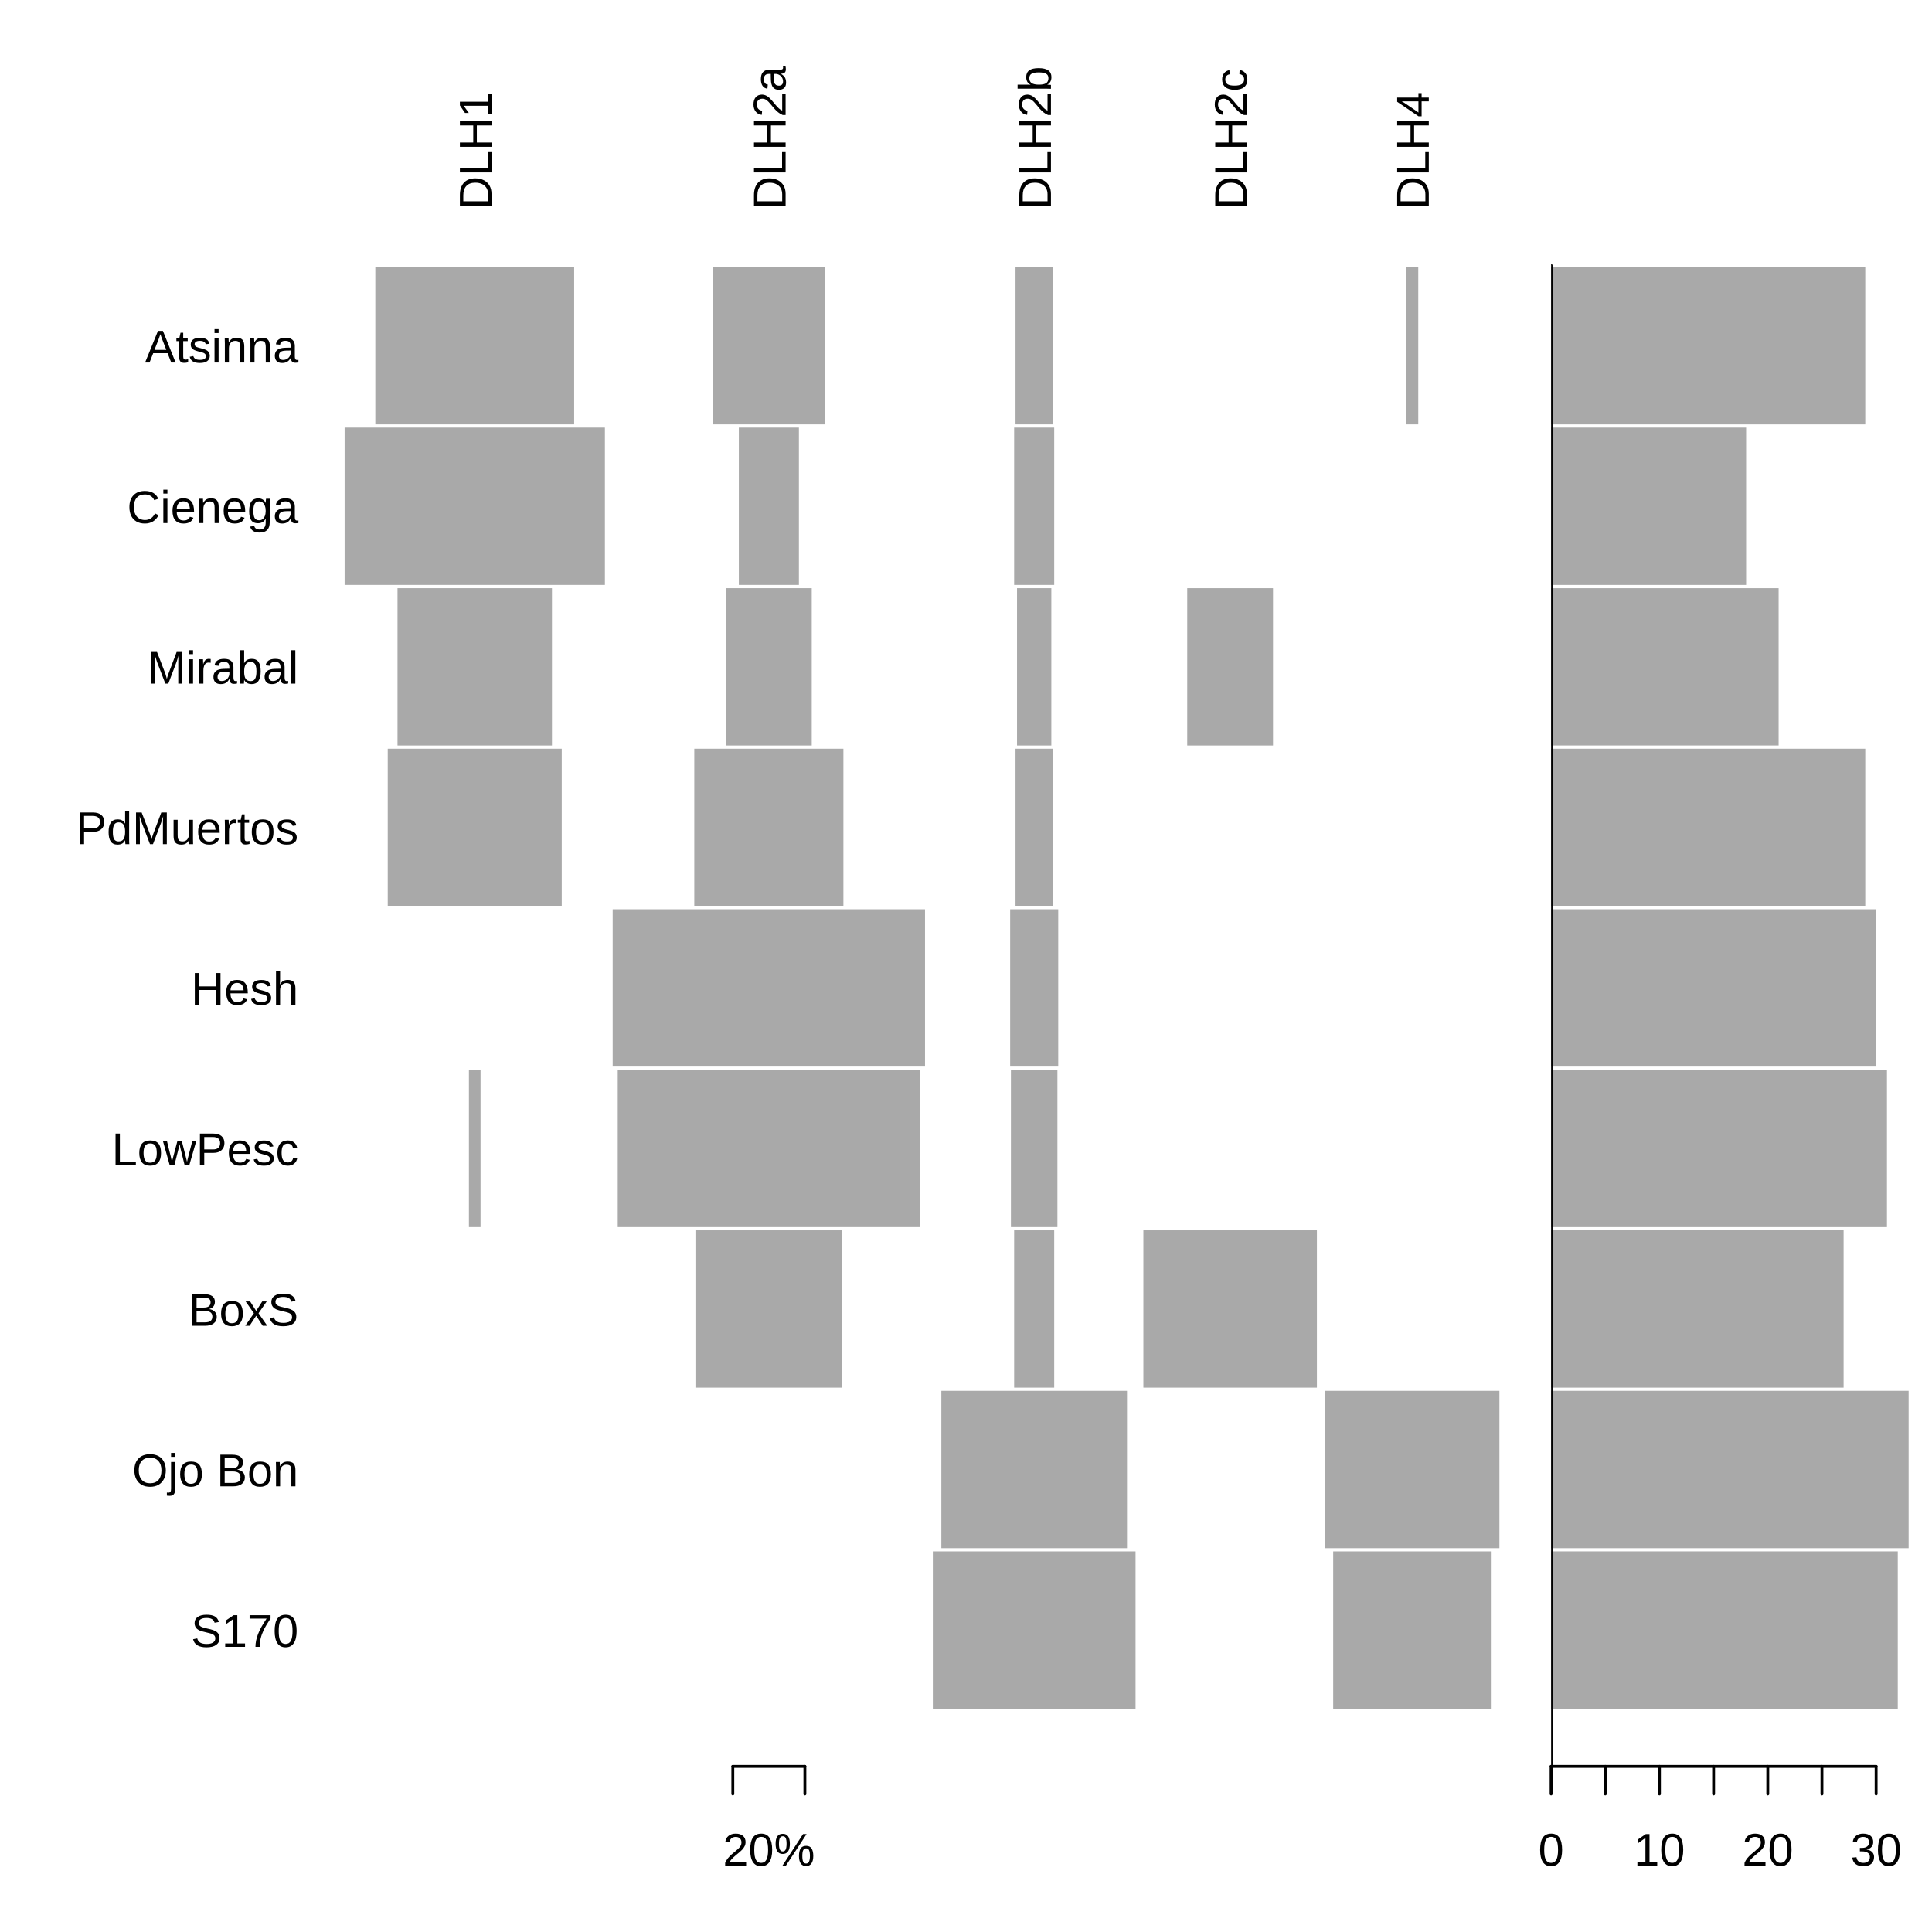
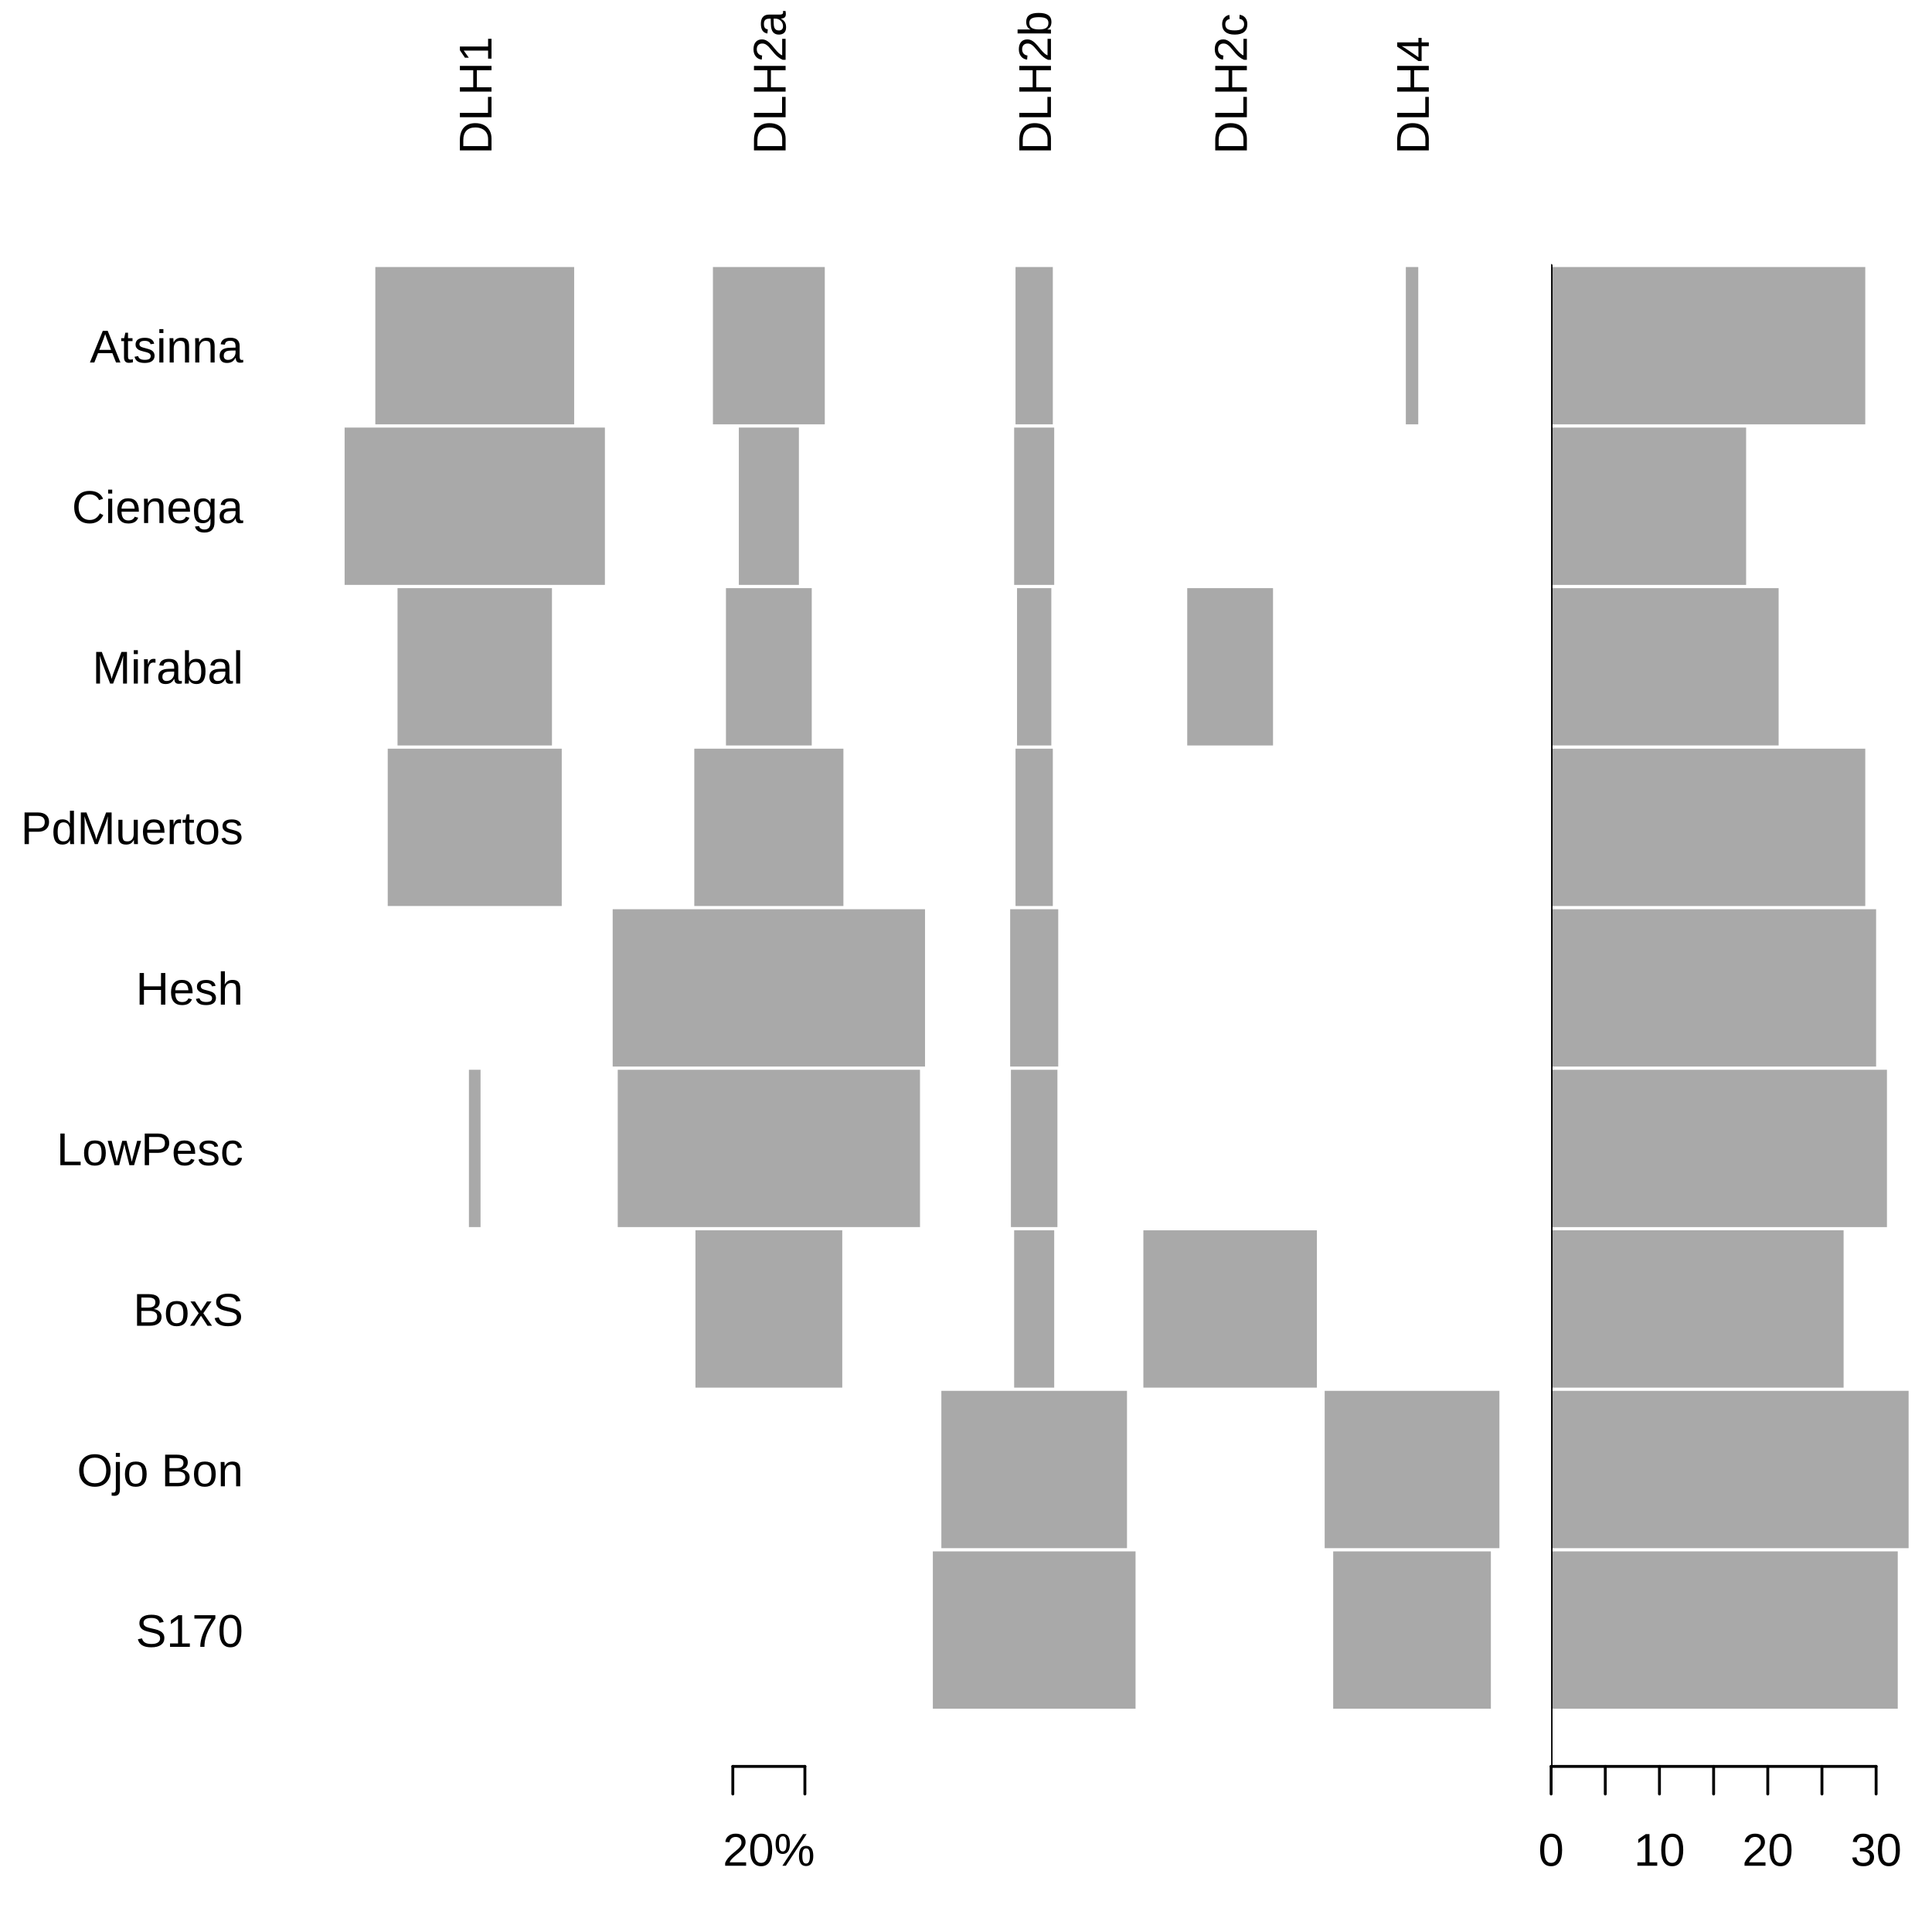
<svg xmlns="http://www.w3.org/2000/svg" class="svglite" width="504.00pt" height="504.00pt" viewBox="0 0 504.00 504.00">
  <defs>
    <style type="text/css">
    .svglite line, .svglite polyline, .svglite polygon, .svglite path, .svglite rect, .svglite circle {
      fill: none;
      stroke: #000000;
      stroke-linecap: round;
      stroke-linejoin: round;
      stroke-miterlimit: 10.00;
    }
    .svglite text {
      white-space: pre;
    }
  </style>
  </defs>
  <rect width="100%" height="100%" style="stroke: none; fill: #FFFFFF;" />
  <defs>
    <clipPath id="cpMC4wMHw1MDQuMDB8MC4wMHw1MDQuMDA=">
      <rect x="0.00" y="0.00" width="504.00" height="504.00" />
    </clipPath>
  </defs>
  <g clip-path="url(#cpMC4wMHw1MDQuMDB8MC4wMHw1MDQuMDA=)">
</g>
  <defs>
    <clipPath id="cpNzcuODV8NDAzLjIwfDU0LjYyfDQ2MC44MA==">
      <rect x="77.85" y="54.62" width="325.35" height="406.18" />
    </clipPath>
  </defs>
  <g clip-path="url(#cpNzcuODV8NDAzLjIwfDU0LjYyfDQ2MC44MA==)">
    <rect x="97.91" y="69.66" width="51.87" height="41.04" style="stroke-width: 0.75; stroke: none; fill: #A9A9A9;" />
    <rect x="89.90" y="111.54" width="67.90" height="41.04" style="stroke-width: 0.75; stroke: none; fill: #A9A9A9;" />
    <rect x="103.70" y="153.43" width="40.29" height="41.04" style="stroke-width: 0.75; stroke: none; fill: #A9A9A9;" />
    <rect x="101.15" y="195.31" width="45.39" height="41.04" style="stroke-width: 0.75; stroke: none; fill: #A9A9A9;" />
    <rect x="123.85" y="237.19" width="0.00" height="41.04" style="stroke-width: 0.75; stroke: none; fill: #A9A9A9;" />
    <rect x="122.33" y="279.07" width="3.03" height="41.04" style="stroke-width: 0.75; stroke: none; fill: #A9A9A9;" />
    <rect x="123.85" y="320.95" width="0.00" height="41.04" style="stroke-width: 0.75; stroke: none; fill: #A9A9A9;" />
    <rect x="123.85" y="362.83" width="0.00" height="41.04" style="stroke-width: 0.75; stroke: none; fill: #A9A9A9;" />
    <rect x="123.85" y="404.71" width="0.00" height="41.04" style="stroke-width: 0.75; stroke: none; fill: #A9A9A9;" />
    <rect x="185.98" y="69.66" width="29.18" height="41.04" style="stroke-width: 0.75; stroke: none; fill: #A9A9A9;" />
    <rect x="192.74" y="111.54" width="15.67" height="41.04" style="stroke-width: 0.75; stroke: none; fill: #A9A9A9;" />
    <rect x="189.38" y="153.43" width="22.38" height="41.04" style="stroke-width: 0.75; stroke: none; fill: #A9A9A9;" />
    <rect x="181.12" y="195.31" width="38.90" height="41.04" style="stroke-width: 0.75; stroke: none; fill: #A9A9A9;" />
    <rect x="159.83" y="237.19" width="81.48" height="41.04" style="stroke-width: 0.75; stroke: none; fill: #A9A9A9;" />
    <rect x="161.15" y="279.07" width="78.85" height="41.04" style="stroke-width: 0.75; stroke: none; fill: #A9A9A9;" />
    <rect x="181.42" y="320.95" width="38.30" height="41.04" style="stroke-width: 0.75; stroke: none; fill: #A9A9A9;" />
    <rect x="200.57" y="362.83" width="0.00" height="41.04" style="stroke-width: 0.75; stroke: none; fill: #A9A9A9;" />
    <rect x="200.57" y="404.71" width="0.00" height="41.04" style="stroke-width: 0.75; stroke: none; fill: #A9A9A9;" />
    <rect x="264.92" y="69.66" width="9.73" height="41.04" style="stroke-width: 0.75; stroke: none; fill: #A9A9A9;" />
    <rect x="264.56" y="111.54" width="10.45" height="41.04" style="stroke-width: 0.75; stroke: none; fill: #A9A9A9;" />
    <rect x="265.31" y="153.43" width="8.95" height="41.04" style="stroke-width: 0.75; stroke: none; fill: #A9A9A9;" />
    <rect x="264.92" y="195.31" width="9.73" height="41.04" style="stroke-width: 0.75; stroke: none; fill: #A9A9A9;" />
    <rect x="263.52" y="237.19" width="12.54" height="41.04" style="stroke-width: 0.75; stroke: none; fill: #A9A9A9;" />
    <rect x="263.72" y="279.07" width="12.13" height="41.04" style="stroke-width: 0.75; stroke: none; fill: #A9A9A9;" />
    <rect x="264.56" y="320.95" width="10.45" height="41.04" style="stroke-width: 0.75; stroke: none; fill: #A9A9A9;" />
    <rect x="245.57" y="362.83" width="48.43" height="41.04" style="stroke-width: 0.75; stroke: none; fill: #A9A9A9;" />
    <rect x="243.35" y="404.71" width="52.88" height="41.04" style="stroke-width: 0.75; stroke: none; fill: #A9A9A9;" />
    <rect x="320.90" y="69.66" width="0.00" height="41.04" style="stroke-width: 0.75; stroke: none; fill: #A9A9A9;" />
    <rect x="320.90" y="111.54" width="0.00" height="41.04" style="stroke-width: 0.75; stroke: none; fill: #A9A9A9;" />
    <rect x="309.71" y="153.43" width="22.38" height="41.04" style="stroke-width: 0.75; stroke: none; fill: #A9A9A9;" />
    <rect x="320.90" y="195.31" width="0.00" height="41.04" style="stroke-width: 0.75; stroke: none; fill: #A9A9A9;" />
    <rect x="320.90" y="237.19" width="0.00" height="41.04" style="stroke-width: 0.75; stroke: none; fill: #A9A9A9;" />
    <rect x="320.90" y="279.07" width="0.00" height="41.04" style="stroke-width: 0.75; stroke: none; fill: #A9A9A9;" />
    <rect x="298.27" y="320.95" width="45.27" height="41.04" style="stroke-width: 0.75; stroke: none; fill: #A9A9A9;" />
    <rect x="320.90" y="362.83" width="0.00" height="41.04" style="stroke-width: 0.75; stroke: none; fill: #A9A9A9;" />
    <rect x="320.90" y="404.71" width="0.00" height="41.04" style="stroke-width: 0.75; stroke: none; fill: #A9A9A9;" />
    <rect x="366.74" y="69.66" width="3.24" height="41.04" style="stroke-width: 0.75; stroke: none; fill: #A9A9A9;" />
    <rect x="368.36" y="111.54" width="0.00" height="41.04" style="stroke-width: 0.75; stroke: none; fill: #A9A9A9;" />
    <rect x="368.36" y="153.43" width="0.00" height="41.04" style="stroke-width: 0.75; stroke: none; fill: #A9A9A9;" />
    <rect x="368.36" y="195.31" width="0.00" height="41.04" style="stroke-width: 0.75; stroke: none; fill: #A9A9A9;" />
    <rect x="368.36" y="237.19" width="0.00" height="41.04" style="stroke-width: 0.75; stroke: none; fill: #A9A9A9;" />
    <rect x="368.36" y="279.07" width="0.00" height="41.04" style="stroke-width: 0.75; stroke: none; fill: #A9A9A9;" />
    <rect x="368.36" y="320.95" width="0.00" height="41.04" style="stroke-width: 0.75; stroke: none; fill: #A9A9A9;" />
    <rect x="345.57" y="362.83" width="45.58" height="41.04" style="stroke-width: 0.75; stroke: none; fill: #A9A9A9;" />
    <rect x="347.79" y="404.71" width="41.13" height="41.04" style="stroke-width: 0.75; stroke: none; fill: #A9A9A9;" />
  </g>
  <g clip-path="url(#cpMC4wMHw1MDQuMDB8MC4wMHw1MDQuMDA=)">
-     <text x="77.85" y="94.56" text-anchor="end" style="font-size: 12.00px; font-family: &quot;Arial&quot;;" textLength="44.88px" lengthAdjust="spacingAndGlyphs">Atsinna</text>
-     <text x="77.85" y="136.44" text-anchor="end" style="font-size: 12.00px; font-family: &quot;Arial&quot;;" textLength="49.08px" lengthAdjust="spacingAndGlyphs">Cienega</text>
-     <text x="77.85" y="178.32" text-anchor="end" style="font-size: 12.00px; font-family: &quot;Arial&quot;;" textLength="44.29px" lengthAdjust="spacingAndGlyphs">Mirabal</text>
-     <text x="77.85" y="220.20" text-anchor="end" style="font-size: 12.00px; font-family: &quot;Arial&quot;;" textLength="63.45px" lengthAdjust="spacingAndGlyphs">PdMuertos</text>
-     <text x="77.85" y="262.08" text-anchor="end" style="font-size: 12.00px; font-family: &quot;Arial&quot;;" textLength="30.28px" lengthAdjust="spacingAndGlyphs">Hesh</text>
-     <text x="77.85" y="303.96" text-anchor="end" style="font-size: 12.00px; font-family: &quot;Arial&quot;;" textLength="50.70px" lengthAdjust="spacingAndGlyphs">LowPesc</text>
-     <text x="77.85" y="345.85" text-anchor="end" style="font-size: 12.00px; font-family: &quot;Arial&quot;;" textLength="29.94px" lengthAdjust="spacingAndGlyphs">BoxS</text>
-     <text x="77.85" y="387.73" text-anchor="end" style="font-size: 12.00px; font-family: &quot;Arial&quot;;" textLength="47.13px" lengthAdjust="spacingAndGlyphs">Ojo Bon</text>
-     <text x="77.85" y="429.61" text-anchor="end" style="font-size: 12.00px; font-family: &quot;Arial&quot;;" textLength="30.54px" lengthAdjust="spacingAndGlyphs">S170</text>
-     <text transform="translate(128.22,54.62) rotate(-90)" style="font-size: 12.00px; font-family: &quot;Arial&quot;;" textLength="32.60px" lengthAdjust="spacingAndGlyphs">DLH1</text>
-     <text transform="translate(204.94,54.62) rotate(-90)" style="font-size: 12.00px; font-family: &quot;Arial&quot;;" textLength="39.96px" lengthAdjust="spacingAndGlyphs">DLH2a</text>
-     <text transform="translate(274.16,54.62) rotate(-90)" style="font-size: 12.00px; font-family: &quot;Arial&quot;;" textLength="40.22px" lengthAdjust="spacingAndGlyphs">DLH2b</text>
-     <text transform="translate(325.27,54.62) rotate(-90)" style="font-size: 12.00px; font-family: &quot;Arial&quot;;" textLength="39.20px" lengthAdjust="spacingAndGlyphs">DLH2c</text>
-     <text transform="translate(372.73,54.62) rotate(-90)" style="font-size: 12.00px; font-family: &quot;Arial&quot;;" textLength="32.60px" lengthAdjust="spacingAndGlyphs">DLH4</text>
+     <text x="63.45" y="429.61" text-anchor="end" style="font-size: 12.00px; font-family: &quot;Arial&quot;;" textLength="30.54px" lengthAdjust="spacingAndGlyphs">S170</text>
+     <text x="63.45" y="387.73" text-anchor="end" style="font-size: 12.00px; font-family: &quot;Arial&quot;;" textLength="47.13px" lengthAdjust="spacingAndGlyphs">Ojo Bon</text>
+     <text x="63.45" y="345.85" text-anchor="end" style="font-size: 12.00px; font-family: &quot;Arial&quot;;" textLength="29.94px" lengthAdjust="spacingAndGlyphs">BoxS</text>
+     <text x="63.45" y="303.96" text-anchor="end" style="font-size: 12.00px; font-family: &quot;Arial&quot;;" textLength="50.70px" lengthAdjust="spacingAndGlyphs">LowPesc</text>
+     <text x="63.45" y="262.08" text-anchor="end" style="font-size: 12.00px; font-family: &quot;Arial&quot;;" textLength="30.28px" lengthAdjust="spacingAndGlyphs">Hesh</text>
+     <text x="63.45" y="220.20" text-anchor="end" style="font-size: 12.00px; font-family: &quot;Arial&quot;;" textLength="63.45px" lengthAdjust="spacingAndGlyphs">PdMuertos</text>
+     <text x="63.45" y="178.32" text-anchor="end" style="font-size: 12.00px; font-family: &quot;Arial&quot;;" textLength="44.29px" lengthAdjust="spacingAndGlyphs">Mirabal</text>
+     <text x="63.45" y="136.44" text-anchor="end" style="font-size: 12.00px; font-family: &quot;Arial&quot;;" textLength="49.08px" lengthAdjust="spacingAndGlyphs">Cienega</text>
+     <text x="63.45" y="94.56" text-anchor="end" style="font-size: 12.00px; font-family: &quot;Arial&quot;;" textLength="44.88px" lengthAdjust="spacingAndGlyphs">Atsinna</text>
+     <text transform="translate(128.22,40.22) rotate(-90)" style="font-size: 12.00px; font-family: &quot;Arial&quot;;" textLength="32.60px" lengthAdjust="spacingAndGlyphs">DLH1</text>
+     <text transform="translate(204.94,40.22) rotate(-90)" style="font-size: 12.00px; font-family: &quot;Arial&quot;;" textLength="39.96px" lengthAdjust="spacingAndGlyphs">DLH2a</text>
+     <text transform="translate(274.16,40.22) rotate(-90)" style="font-size: 12.00px; font-family: &quot;Arial&quot;;" textLength="40.22px" lengthAdjust="spacingAndGlyphs">DLH2b</text>
+     <text transform="translate(325.27,40.22) rotate(-90)" style="font-size: 12.00px; font-family: &quot;Arial&quot;;" textLength="39.20px" lengthAdjust="spacingAndGlyphs">DLH2c</text>
+     <text transform="translate(372.73,40.22) rotate(-90)" style="font-size: 12.00px; font-family: &quot;Arial&quot;;" textLength="32.60px" lengthAdjust="spacingAndGlyphs">DLH4</text>
    <line x1="191.17" y1="460.80" x2="209.97" y2="460.80" style="stroke-width: 0.75;" />
    <line x1="191.17" y1="460.80" x2="191.17" y2="468.00" style="stroke-width: 0.75;" />
    <line x1="209.97" y1="460.80" x2="209.97" y2="468.00" style="stroke-width: 0.75;" />
    <text x="200.57" y="486.72" text-anchor="middle" style="font-size: 12.00px; font-family: &quot;Arial&quot;;" textLength="26.68px" lengthAdjust="spacingAndGlyphs">20%</text>
  </g>
  <defs>
    <clipPath id="cpNDA0LjY0fDUwMi41Nnw1NC42Mnw0NjAuODA=">
      <rect x="404.64" y="54.62" width="97.92" height="406.18" />
    </clipPath>
  </defs>
  <g clip-path="url(#cpNDA0LjY0fDUwMi41Nnw1NC42Mnw0NjAuODA=)">
    <rect x="404.64" y="69.66" width="81.95" height="41.04" style="stroke-width: 0.75; stroke: none; fill: #A9A9A9;" />
    <rect x="404.64" y="111.54" width="50.87" height="41.04" style="stroke-width: 0.75; stroke: none; fill: #A9A9A9;" />
    <rect x="404.64" y="153.43" width="59.35" height="41.04" style="stroke-width: 0.75; stroke: none; fill: #A9A9A9;" />
    <rect x="404.64" y="195.31" width="81.95" height="41.04" style="stroke-width: 0.75; stroke: none; fill: #A9A9A9;" />
    <rect x="404.64" y="237.19" width="84.78" height="41.04" style="stroke-width: 0.75; stroke: none; fill: #A9A9A9;" />
    <rect x="404.64" y="279.07" width="87.61" height="41.04" style="stroke-width: 0.75; stroke: none; fill: #A9A9A9;" />
    <rect x="404.64" y="320.95" width="76.30" height="41.04" style="stroke-width: 0.75; stroke: none; fill: #A9A9A9;" />
    <rect x="404.64" y="362.83" width="93.26" height="41.04" style="stroke-width: 0.75; stroke: none; fill: #A9A9A9;" />
    <rect x="404.64" y="404.71" width="90.43" height="41.04" style="stroke-width: 0.75; stroke: none; fill: #A9A9A9;" />
    <line x1="404.64" y1="467.12" x2="404.64" y2="69.24" style="stroke-width: 0.75;" />
  </g>
  <g clip-path="url(#cpMC4wMHw1MDQuMDB8MC4wMHw1MDQuMDA=)">
    <line x1="404.64" y1="460.80" x2="489.42" y2="460.80" style="stroke-width: 0.75;" />
    <line x1="404.64" y1="460.80" x2="404.64" y2="468.00" style="stroke-width: 0.75;" />
    <line x1="418.77" y1="460.80" x2="418.77" y2="468.00" style="stroke-width: 0.75;" />
    <line x1="432.90" y1="460.80" x2="432.90" y2="468.00" style="stroke-width: 0.75;" />
    <line x1="447.03" y1="460.80" x2="447.03" y2="468.00" style="stroke-width: 0.75;" />
    <line x1="461.16" y1="460.80" x2="461.16" y2="468.00" style="stroke-width: 0.75;" />
    <line x1="475.29" y1="460.80" x2="475.29" y2="468.00" style="stroke-width: 0.75;" />
    <line x1="489.42" y1="460.80" x2="489.42" y2="468.00" style="stroke-width: 0.75;" />
    <text x="404.64" y="486.72" text-anchor="middle" style="font-size: 12.00px; font-family: &quot;Arial&quot;;" textLength="7.64px" lengthAdjust="spacingAndGlyphs">0</text>
    <text x="432.90" y="486.72" text-anchor="middle" style="font-size: 12.00px; font-family: &quot;Arial&quot;;" textLength="15.28px" lengthAdjust="spacingAndGlyphs">10</text>
    <text x="461.16" y="486.72" text-anchor="middle" style="font-size: 12.00px; font-family: &quot;Arial&quot;;" textLength="15.28px" lengthAdjust="spacingAndGlyphs">20</text>
    <text x="489.42" y="486.72" text-anchor="middle" style="font-size: 12.00px; font-family: &quot;Arial&quot;;" textLength="15.28px" lengthAdjust="spacingAndGlyphs">30</text>
  </g>
</svg>
